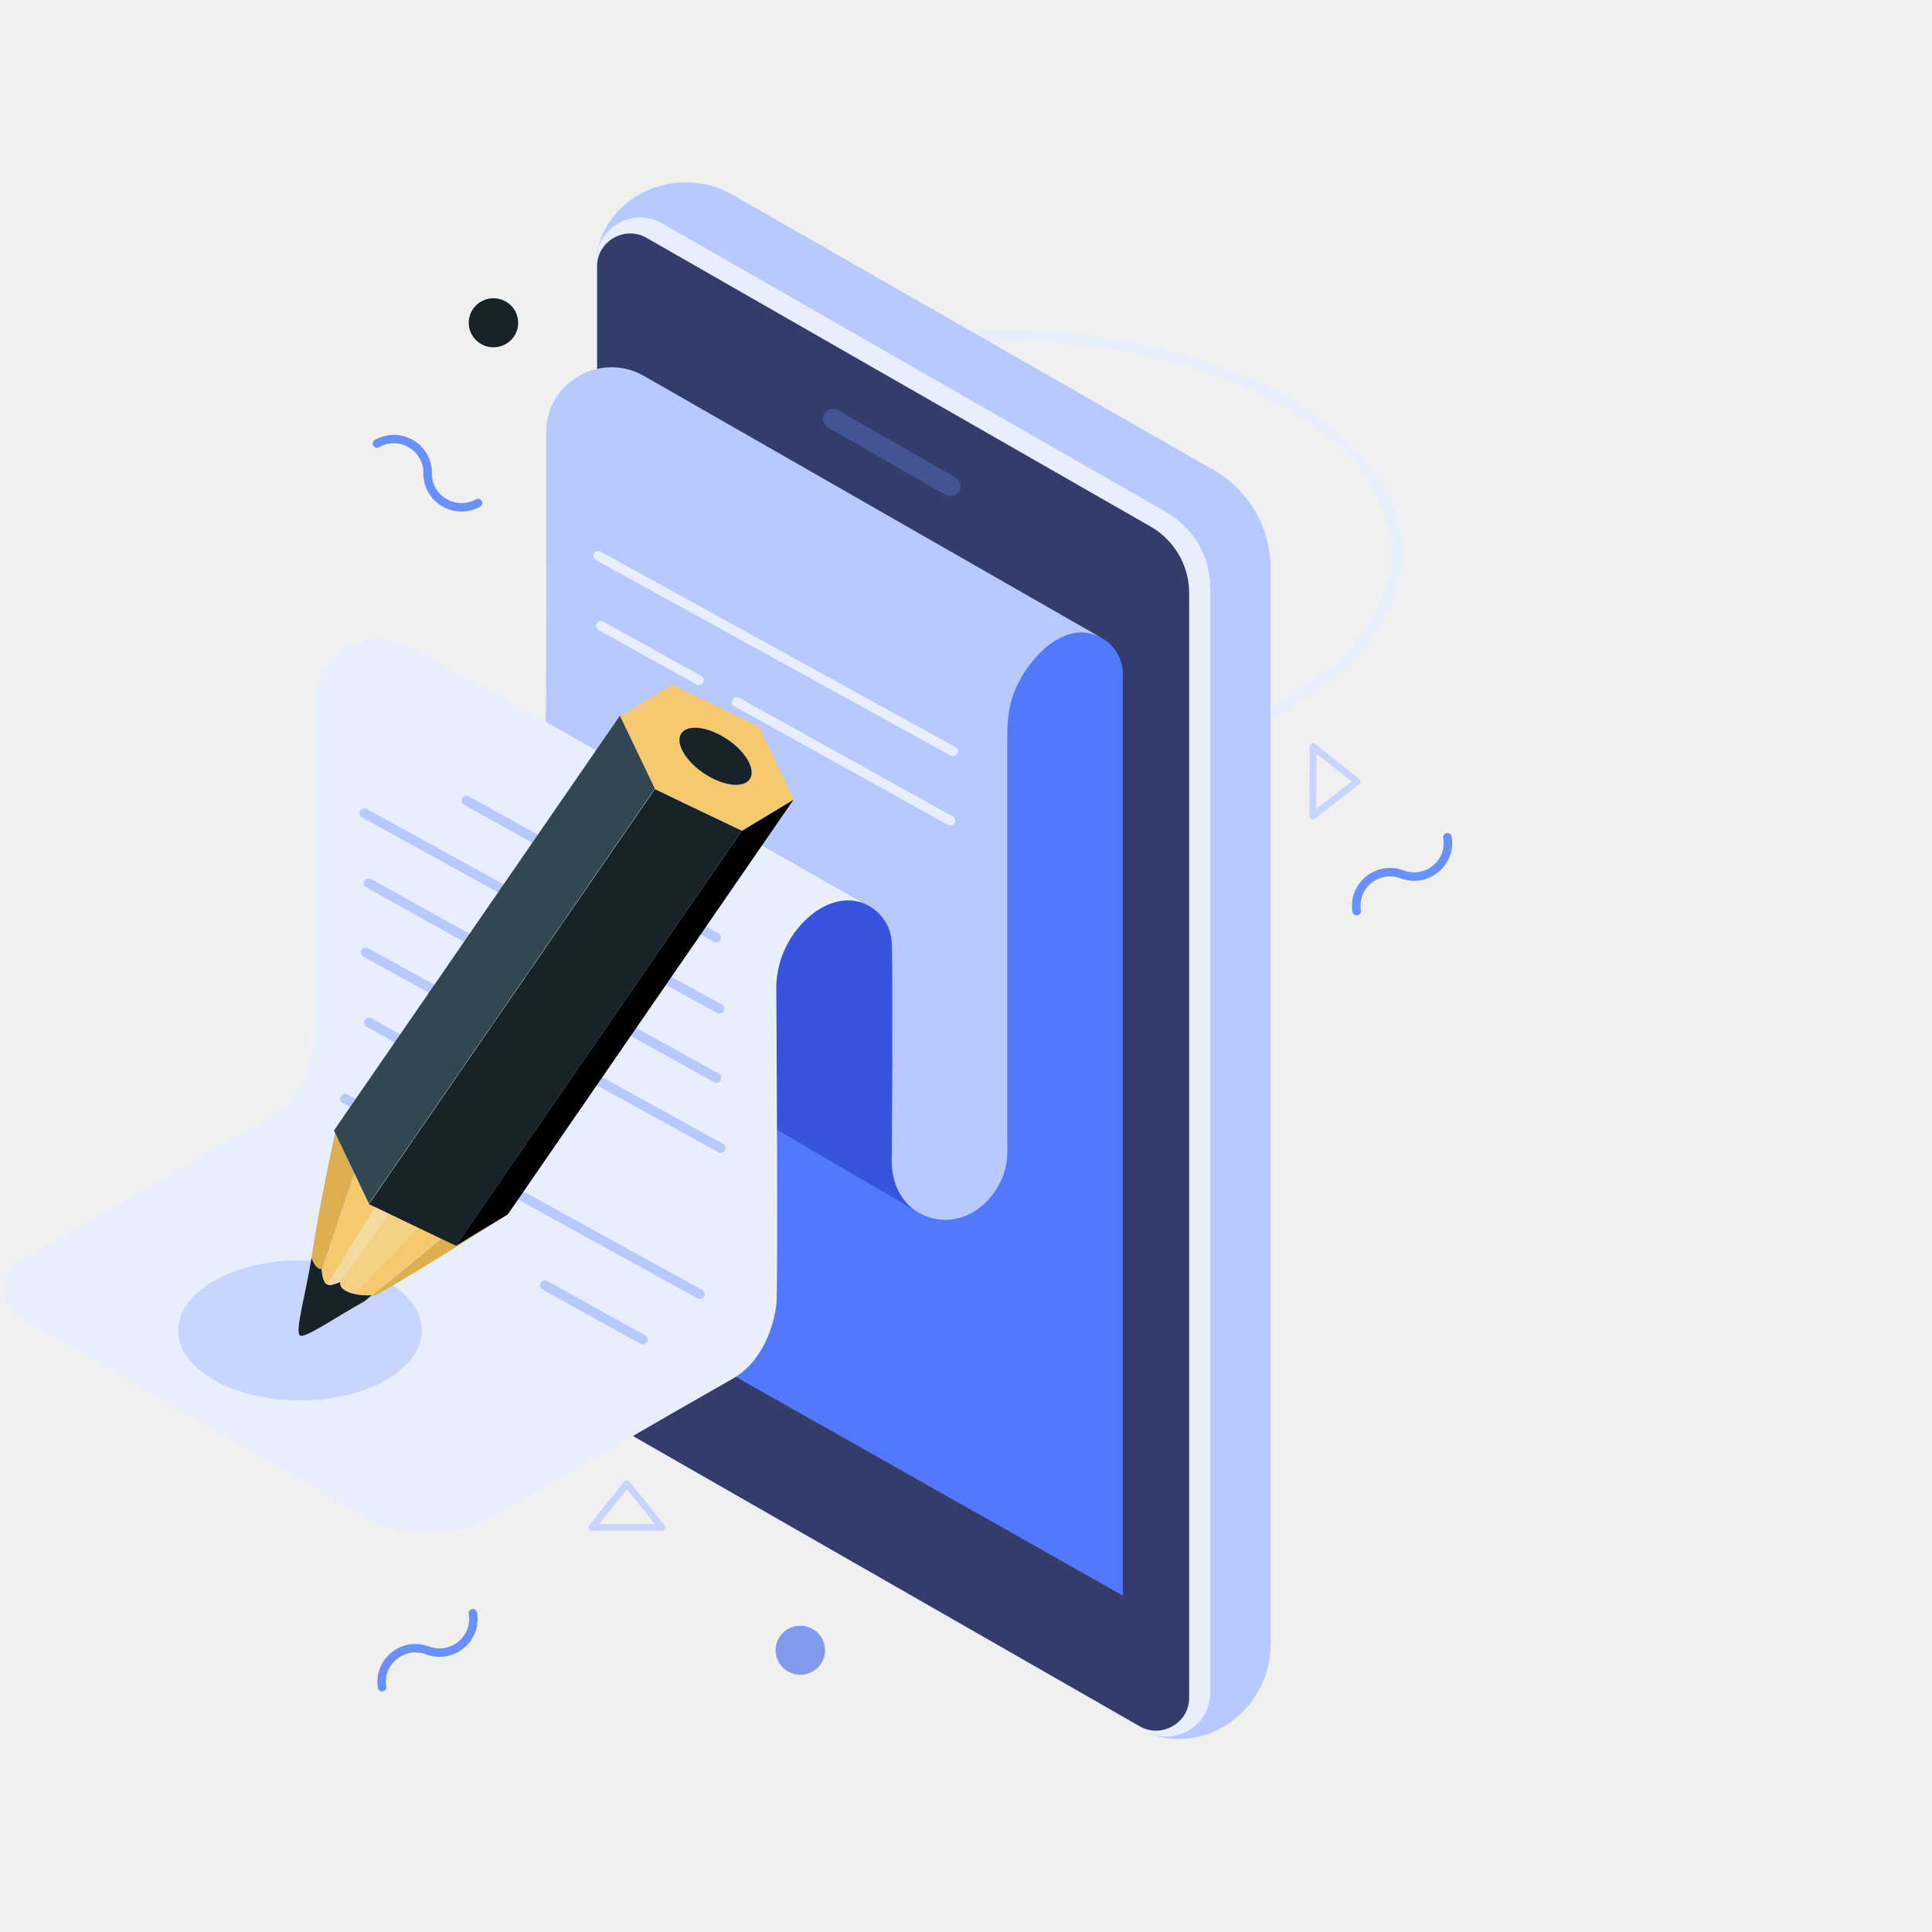
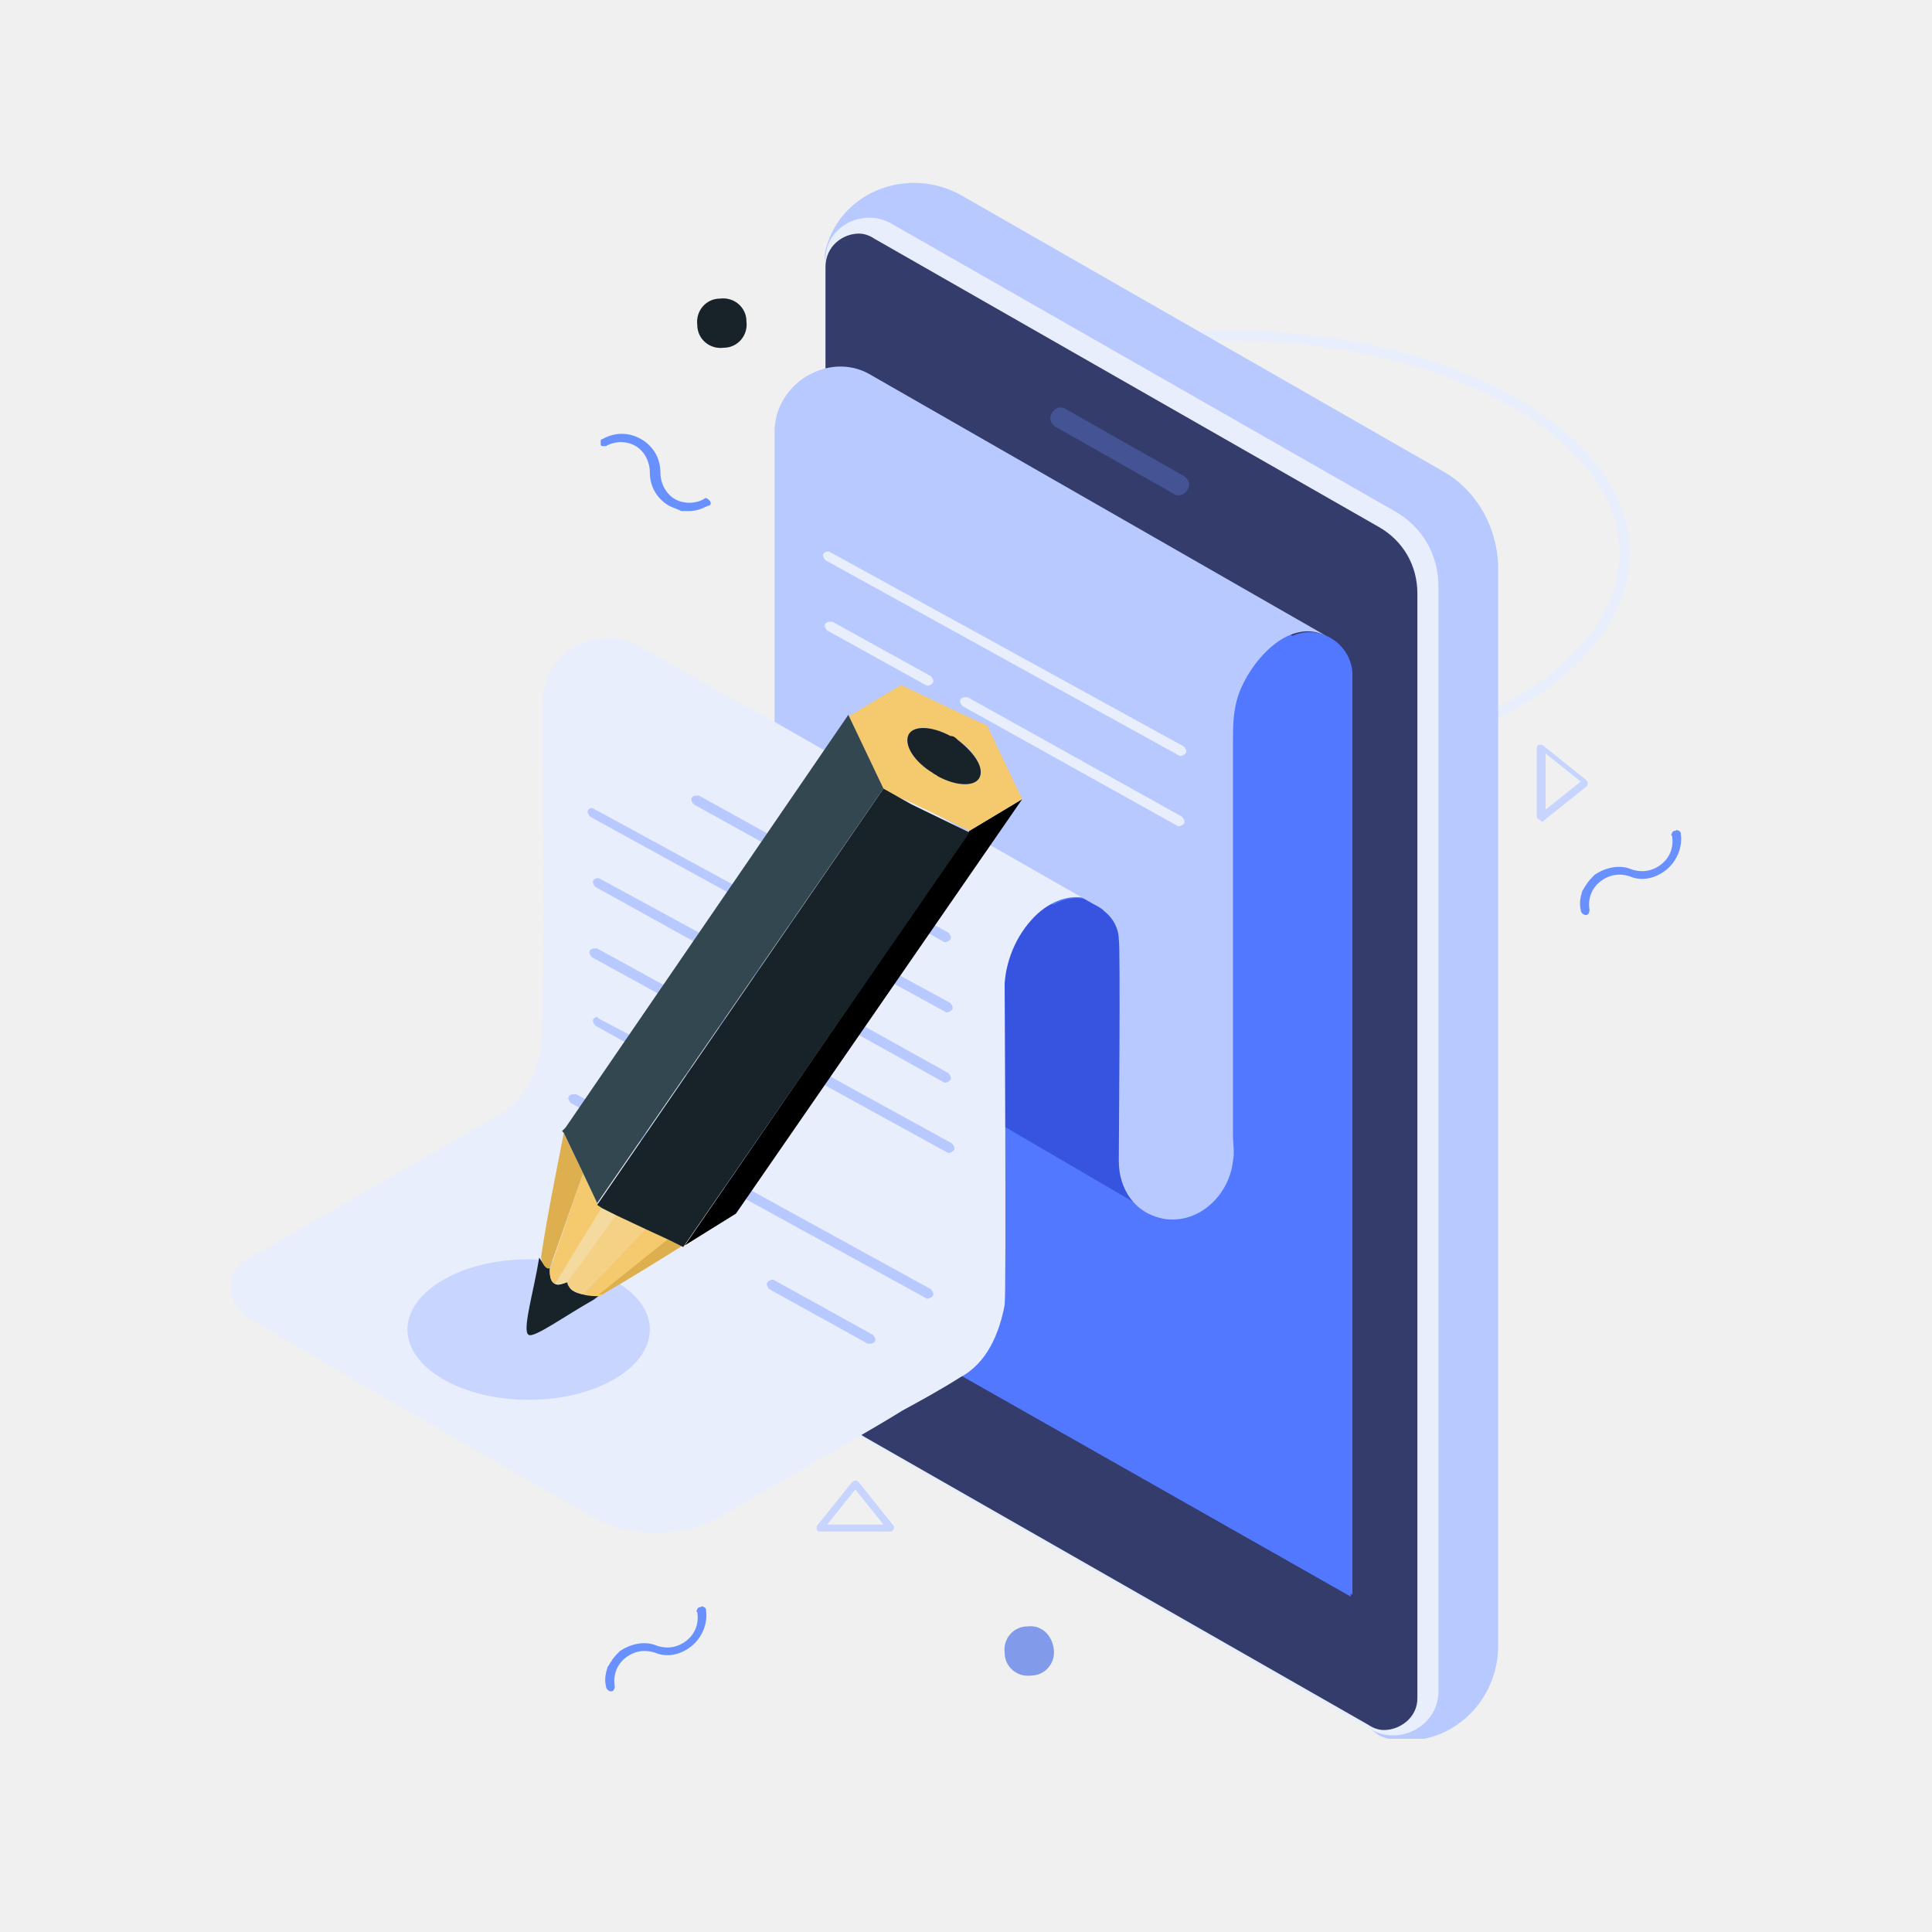
- <svg xmlns="http://www.w3.org/2000/svg" viewBox="0 0 110 110" fill="none">
-   <g clip-path="url(#clip0)">
-     <path fill-rule="evenodd" clip-rule="evenodd" d="M56.912 19.403C44.623 19.403 34.623 24.83 34.623 31.501C34.623 38.172 44.623 43.6 56.912 43.6C69.203 43.6 79.202 38.172 79.202 31.501C79.202 24.83 69.203 19.403 56.912 19.403ZM56.912 44.222C44.277 44.222 33.996 38.516 33.996 31.501C33.996 24.487 44.277 18.781 56.912 18.781C69.549 18.781 79.829 24.487 79.829 31.501C79.829 38.516 69.549 44.222 56.912 44.222Z" fill="#E8EEFC" />
-     <path fill-rule="evenodd" clip-rule="evenodd" d="M34.117 13.854C35.105 10.747 38.862 9.463 41.707 11.091L69.105 26.767C71.107 27.913 72.34 30.033 72.34 32.327V93.627C72.34 96.592 69.919 99.104 66.933 99.005C66.429 98.988 65.942 98.898 65.496 98.704L39.886 80.128C38.333 79.239 37.377 77.595 37.377 75.817L33.944 14.877C33.944 14.543 34.006 14.199 34.117 13.854Z" fill="#B8C9FF" />
-     <path fill-rule="evenodd" clip-rule="evenodd" d="M37.707 12.721L66.398 29.157C67.951 30.046 68.907 31.689 68.907 33.468V96.382C68.907 98.298 66.817 99.495 65.145 98.538L36.453 82.102C34.9 81.213 33.944 79.57 33.944 77.791V14.876C33.944 12.961 36.034 11.763 37.707 12.721Z" fill="#E8EEFC" />
-     <path fill-rule="evenodd" clip-rule="evenodd" d="M65.82 98.538C65.493 98.538 65.177 98.453 64.883 98.284L36.191 81.849C34.837 81.073 33.996 79.627 33.996 78.076V15.162C33.996 14.007 34.974 13.292 35.881 13.292C36.209 13.292 36.525 13.377 36.819 13.546L65.51 29.981C66.865 30.756 67.705 32.201 67.705 33.753V96.667C67.705 97.823 66.727 98.538 65.82 98.538Z" fill="#343C6B" />
-     <path fill-rule="evenodd" clip-rule="evenodd" d="M37.779 23.053V76.059L63.922 90.833V38.075L37.779 23.053Z" fill="#5278FF" />
-     <path fill-rule="evenodd" clip-rule="evenodd" d="M54.114 28.248C54.017 28.248 53.919 28.224 53.828 28.171L47.141 24.341C46.866 24.184 46.772 23.835 46.931 23.562C47.089 23.29 47.439 23.196 47.716 23.353L54.403 27.184C54.678 27.341 54.772 27.69 54.613 27.963C54.506 28.146 54.313 28.248 54.114 28.248Z" fill="#445393" />
-     <path fill-rule="evenodd" clip-rule="evenodd" d="M60.378 36.335C58.502 37.412 57.347 39.399 57.347 41.549V44.034H42.05L41.049 77.907L63.922 90.833L63.923 38.364C63.923 36.558 61.953 35.431 60.378 36.335Z" fill="#5278FF" />
-     <path fill-rule="evenodd" clip-rule="evenodd" d="M50.772 59.746V53.786C50.772 51.827 48.635 50.604 46.926 51.583C44.575 51.238 40.327 60.485 39.942 61.815L52.485 69.142C52.485 69.142 50.772 60.827 50.772 59.746Z" fill="#3754E0" />
-     <path fill-rule="evenodd" clip-rule="evenodd" d="M23.404 36.827C20.918 35.454 17.863 37.245 17.876 40.068C17.91 47.511 17.94 58.974 17.805 59.68C17.558 60.972 17.004 62.524 15.846 63.285C15.607 63.442 7.026 68.402 1.185 71.748C-0.082 72.475 -0.089 74.286 1.173 75.023C5.887 77.775 15.401 83.276 20.673 86.322C22.98 87.654 25.824 87.659 28.134 86.333C33.123 83.469 36.82 81.297 38.472 80.352C39.556 79.733 40.64 79.113 41.724 78.493C43.201 77.649 43.953 75.975 44.198 74.358C44.315 73.581 44.198 56.104 44.198 56.104C44.252 54.586 44.957 53.13 46.123 52.145C47.045 51.368 48.251 50.988 49.309 51.49L31.069 41.09C29.785 40.358 26.419 38.493 23.404 36.827Z" fill="#E8EEFC" />
-     <path fill-rule="evenodd" clip-rule="evenodd" d="M31.093 24.611C31.101 31.165 31.105 40.478 31.069 41.089L49.309 51.49C49.519 51.59 49.723 51.72 49.918 51.893C50.368 52.294 50.719 52.889 50.753 53.499C50.885 53.631 50.772 65.576 50.772 66.138C50.772 67.733 51.695 69.165 53.382 69.419C55.353 69.717 57.054 67.992 57.311 66.15C57.379 65.662 57.348 65.152 57.348 64.66C57.348 60.487 57.348 46.525 57.348 42.352C57.348 41.443 57.359 40.558 57.648 39.677C58.253 37.838 60.429 35.169 62.637 36.273L36.674 21.41C34.191 19.989 31.089 21.768 31.093 24.611Z" fill="#B8C9FF" />
-     <path fill-rule="evenodd" clip-rule="evenodd" d="M34.222 35.359C34.125 35.359 34.031 35.409 33.98 35.5C33.905 35.633 33.952 35.801 34.086 35.875L39.651 38.969C39.783 39.042 39.953 38.996 40.029 38.863C40.104 38.73 40.056 38.562 39.922 38.487L34.358 35.393L34.222 35.359Z" fill="#E8EEFC" />
-     <path fill-rule="evenodd" clip-rule="evenodd" d="M41.945 39.694C41.848 39.694 41.753 39.745 41.703 39.836C41.627 39.968 41.675 40.136 41.809 40.21L53.965 46.962C54.098 47.035 54.268 46.989 54.343 46.856C54.418 46.722 54.37 46.554 54.236 46.48L42.081 39.729L41.945 39.694Z" fill="#E8EEFC" />
-     <path fill-rule="evenodd" clip-rule="evenodd" d="M34.059 31.371C33.962 31.371 33.868 31.421 33.817 31.512C33.742 31.645 33.789 31.813 33.923 31.887L54.127 43.02C54.26 43.094 54.431 43.047 54.506 42.914C54.581 42.781 54.533 42.613 54.399 42.539L34.195 31.406L34.059 31.371Z" fill="#E8EEFC" />
-     <path fill-rule="evenodd" clip-rule="evenodd" d="M36.589 76.546C36.686 76.546 36.78 76.495 36.831 76.405C36.906 76.272 36.859 76.103 36.725 76.03L31.16 72.936C31.027 72.862 30.857 72.908 30.782 73.042C30.707 73.175 30.755 73.343 30.889 73.417L36.453 76.511L36.589 76.546Z" fill="#B8C9FF" />
-     <path fill-rule="evenodd" clip-rule="evenodd" d="M21.005 57.941C20.908 57.941 20.813 57.992 20.762 58.082C20.687 58.215 20.735 58.383 20.869 58.457L26.433 61.551C26.566 61.625 26.736 61.579 26.812 61.445C26.886 61.312 26.839 61.144 26.705 61.07L21.14 57.976L21.005 57.941Z" fill="#B8C9FF" />
-     <path fill-rule="evenodd" clip-rule="evenodd" d="M20.986 50.012C20.889 50.012 20.794 50.062 20.743 50.153C20.669 50.286 20.716 50.454 20.85 50.528L26.415 53.622C26.548 53.696 26.718 53.65 26.793 53.516C26.868 53.383 26.82 53.215 26.686 53.141L21.122 50.047L20.986 50.012Z" fill="#B8C9FF" />
-     <path fill-rule="evenodd" clip-rule="evenodd" d="M28.634 54.347C28.537 54.347 28.443 54.398 28.392 54.488C28.317 54.621 28.364 54.789 28.498 54.864L40.654 61.614C40.787 61.688 40.957 61.642 41.032 61.508C41.107 61.375 41.06 61.207 40.925 61.133L28.77 54.382L28.634 54.347Z" fill="#B8C9FF" />
-     <path fill-rule="evenodd" clip-rule="evenodd" d="M20.823 53.953C20.726 53.953 20.632 54.003 20.58 54.094C20.506 54.227 20.554 54.395 20.688 54.469L40.892 65.602C41.025 65.676 41.194 65.63 41.27 65.496C41.345 65.363 41.297 65.195 41.163 65.121L20.959 53.988L20.823 53.953Z" fill="#B8C9FF" />
-     <path fill-rule="evenodd" clip-rule="evenodd" d="M19.643 62.277C19.546 62.277 19.451 62.328 19.4 62.418C19.326 62.551 19.373 62.719 19.508 62.794L39.712 73.926C39.845 74.001 40.014 73.954 40.09 73.82C40.165 73.688 40.117 73.52 39.983 73.446L19.779 62.312L19.643 62.277Z" fill="#B8C9FF" />
-     <path fill-rule="evenodd" clip-rule="evenodd" d="M35.206 50.012C35.109 50.012 35.015 50.062 34.964 50.153C34.889 50.286 34.937 50.454 35.071 50.528L40.636 53.622C40.769 53.696 40.938 53.65 41.014 53.516C41.089 53.383 41.041 53.215 40.907 53.141L35.342 50.047L35.206 50.012Z" fill="#B8C9FF" />
-     <path fill-rule="evenodd" clip-rule="evenodd" d="M26.556 45.306C26.459 45.306 26.365 45.356 26.314 45.447C26.238 45.58 26.286 45.748 26.421 45.822L31.985 48.916C32.118 48.99 32.288 48.944 32.363 48.81C32.438 48.677 32.391 48.509 32.256 48.435L26.692 45.341L26.556 45.306Z" fill="#B8C9FF" />
-     <path fill-rule="evenodd" clip-rule="evenodd" d="M20.748 46.024C20.651 46.024 20.557 46.074 20.506 46.165C20.431 46.298 20.479 46.466 20.613 46.54L40.817 57.673C40.95 57.747 41.12 57.701 41.195 57.567C41.27 57.434 41.222 57.266 41.088 57.192L20.884 46.059L20.748 46.024Z" fill="#B8C9FF" />
-     <path fill-rule="evenodd" clip-rule="evenodd" d="M45.497 92.564C44.721 92.603 44.123 93.259 44.163 94.029C44.202 94.799 44.864 95.392 45.64 95.353C46.416 95.314 47.014 94.658 46.974 93.888C46.935 93.117 46.273 92.525 45.497 92.564Z" fill="#819BEA" />
-     <path fill-rule="evenodd" clip-rule="evenodd" d="M77.281 52.117C77.411 52.098 77.502 51.975 77.482 51.841C77.385 51.244 77.608 50.659 78.08 50.277C78.552 49.895 79.173 49.794 79.743 50.008C80.481 50.286 81.284 50.154 81.893 49.655C82.501 49.157 82.784 48.399 82.649 47.627C82.638 47.563 82.603 47.507 82.549 47.47C82.495 47.433 82.431 47.42 82.37 47.431C82.305 47.442 82.247 47.478 82.21 47.532C82.173 47.584 82.16 47.649 82.172 47.709C82.277 48.309 82.058 48.897 81.584 49.285C81.112 49.672 80.487 49.774 79.915 49.559C79.181 49.283 78.38 49.413 77.773 49.905C77.57 50.07 77.4 50.265 77.27 50.486C77.204 50.596 77.149 50.713 77.106 50.833C76.98 51.176 76.944 51.55 77.004 51.918C77.026 52.049 77.15 52.138 77.281 52.117Z" fill="#6990FF" />
-     <path fill-rule="evenodd" clip-rule="evenodd" d="M21.791 96.302C21.922 96.283 22.013 96.16 21.994 96.026C21.895 95.429 22.119 94.844 22.59 94.462C23.062 94.08 23.684 93.98 24.254 94.193C24.992 94.471 25.796 94.339 26.403 93.839C27.012 93.341 27.295 92.583 27.16 91.811C27.149 91.747 27.113 91.692 27.059 91.655C27.006 91.618 26.942 91.604 26.88 91.615C26.816 91.626 26.757 91.663 26.721 91.717C26.683 91.769 26.67 91.833 26.683 91.893C26.788 92.493 26.569 93.082 26.095 93.469C25.622 93.856 24.998 93.959 24.425 93.744C23.692 93.468 22.891 93.597 22.284 94.09C22.081 94.254 21.911 94.45 21.78 94.671C21.715 94.781 21.66 94.897 21.616 95.017C21.491 95.361 21.455 95.735 21.515 96.103C21.537 96.233 21.661 96.323 21.791 96.302Z" fill="#6990FF" />
-     <path fill-rule="evenodd" clip-rule="evenodd" d="M28.024 16.983C27.248 17.022 26.65 17.678 26.689 18.449C26.729 19.218 27.39 19.811 28.166 19.772C28.943 19.733 29.54 19.077 29.501 18.307C29.461 17.537 28.8 16.944 28.024 16.983Z" fill="#172328" />
-     <path fill-rule="evenodd" clip-rule="evenodd" d="M27.429 28.524C27.366 28.408 27.219 28.365 27.098 28.429C26.566 28.724 25.936 28.716 25.413 28.406C24.89 28.096 24.583 27.551 24.591 26.946C24.602 26.163 24.203 25.459 23.523 25.061C22.844 24.664 22.029 24.658 21.343 25.048C21.286 25.079 21.246 25.132 21.229 25.195C21.212 25.256 21.222 25.321 21.253 25.375C21.286 25.432 21.34 25.473 21.403 25.489C21.466 25.506 21.531 25.496 21.584 25.464C22.116 25.162 22.749 25.165 23.277 25.475C23.805 25.784 24.115 26.331 24.107 26.939C24.095 27.718 24.491 28.42 25.165 28.818C25.39 28.952 25.633 29.044 25.887 29.09C26.014 29.113 26.143 29.125 26.271 29.125C26.639 29.125 27.006 29.031 27.334 28.849C27.45 28.785 27.493 28.638 27.429 28.524Z" fill="#6990FF" />
-     <path fill-rule="evenodd" clip-rule="evenodd" d="M34.105 86.777H37.284L35.694 84.78L34.105 86.777ZM37.88 86.969L37.86 87.053C37.827 87.12 37.759 87.161 37.685 87.161H33.704C33.629 87.161 33.561 87.12 33.529 87.053C33.496 86.987 33.505 86.907 33.551 86.849L35.542 84.35C35.579 84.304 35.635 84.277 35.694 84.277C35.754 84.277 35.81 84.304 35.847 84.35L37.838 86.849L37.88 86.969Z" fill="#C6D4FF" />
-     <path fill-rule="evenodd" clip-rule="evenodd" d="M74.952 42.911L74.94 46.066L76.957 44.496L74.952 42.911ZM74.743 46.656L74.659 46.636C74.592 46.604 74.55 46.536 74.55 46.462L74.565 42.512C74.565 42.438 74.608 42.371 74.675 42.339C74.742 42.306 74.822 42.316 74.88 42.362L77.392 44.346C77.438 44.383 77.465 44.439 77.465 44.498C77.465 44.557 77.438 44.612 77.391 44.649L74.864 46.615L74.743 46.656Z" fill="#C6D4FF" />
-     <path fill-rule="evenodd" clip-rule="evenodd" d="M24.016 75.749C24.016 77.951 20.912 79.735 17.084 79.735C13.255 79.735 10.152 77.951 10.152 75.749C10.152 73.548 13.255 71.763 17.084 71.763C20.912 71.763 24.016 73.548 24.016 75.749Z" fill="#C8D5FF" />
+ <svg xmlns="http://www.w3.org/2000/svg" xmlns:xlink="http://www.w3.org/1999/xlink" version="1.1" id="Слой_1" x="0px" y="0px" viewBox="0 0 110 110" style="enable-background:new 0 0 110 110;" xml:space="preserve">
+   <style type="text/css">
+ 	.st0{clip-path:url(#SVGID_2_);}
+ 	.st1{fill-rule:evenodd;clip-rule:evenodd;fill:#E8EEFC;}
+ 	.st2{fill-rule:evenodd;clip-rule:evenodd;fill:#B8C9FF;}
+ 	.st3{fill-rule:evenodd;clip-rule:evenodd;fill:#343C6B;}
+ 	.st4{fill-rule:evenodd;clip-rule:evenodd;fill:#5278FF;}
+ 	.st5{fill-rule:evenodd;clip-rule:evenodd;fill:#445393;}
+ 	.st6{fill-rule:evenodd;clip-rule:evenodd;fill:#3754E0;}
+ 	.st7{fill-rule:evenodd;clip-rule:evenodd;fill:#819BEA;}
+ 	.st8{fill-rule:evenodd;clip-rule:evenodd;fill:#6990FF;}
+ 	.st9{fill-rule:evenodd;clip-rule:evenodd;fill:#172328;}
+ 	.st10{fill-rule:evenodd;clip-rule:evenodd;fill:#C6D4FF;}
+ 	.st11{fill-rule:evenodd;clip-rule:evenodd;fill:#C8D5FF;}
+ 	.st12{fill:#172328;}
+ 	.st13{fill:#F5DA9F;}
+ 	.st14{fill:#F5D186;}
+ 	.st15{fill:#F5C96D;}
+ 	.st16{fill:#DDAF4E;}
+ 	.st17{fill:#324750;}
+ </style>
+   <g>
+     <defs>
+       <rect id="SVGID_1_" x="13" y="10" width="83" height="89" />
+     </defs>
+     <clipPath id="SVGID_2_">
+       <use xlink:href="#SVGID_1_" style="overflow:visible;" />
+     </clipPath>
+     <g class="st0">
+       <path class="st1" d="M69.9,19.4c-12.3,0-22.3,5.4-22.3,12.1c0,6.7,10,12.1,22.3,12.1c12.3,0,22.3-5.4,22.3-12.1    C92.2,24.8,82.2,19.4,69.9,19.4z M69.9,44.2C57.3,44.2,47,38.5,47,31.5c0-7,10.3-12.7,22.9-12.7c12.6,0,22.9,5.7,22.9,12.7    C92.8,38.5,82.5,44.2,69.9,44.2z" />
+       <path class="st2" d="M47.1,13.9c1-3.1,4.7-4.4,7.6-2.8l27.4,15.7c2,1.1,3.2,3.3,3.2,5.6v61.3c0,3-2.4,5.5-5.4,5.4    c-0.5,0-1-0.1-1.4-0.3L52.9,80.1c-1.6-0.9-2.5-2.5-2.5-4.3l-3.4-60.9C46.9,14.5,47,14.2,47.1,13.9z" />
+       <path class="st1" d="M50.7,12.7l28.7,16.4c1.6,0.9,2.5,2.5,2.5,4.3v62.9c0,1.9-2.1,3.1-3.8,2.2L49.5,82.1    c-1.6-0.9-2.5-2.5-2.5-4.3V14.9C46.9,13,49,11.8,50.7,12.7z" />
+       <path class="st3" d="M78.8,98.5c-0.3,0-0.6-0.1-0.9-0.3L49.2,81.8c-1.4-0.8-2.2-2.2-2.2-3.8V15.2c0-1.2,1-1.9,1.9-1.9    c0.3,0,0.6,0.1,0.9,0.3L78.5,30c1.4,0.8,2.2,2.2,2.2,3.8v62.9C80.7,97.8,79.7,98.5,78.8,98.5z" />
+       <path class="st4" d="M50.8,23.1v53l26.1,14.8V38.1L50.8,23.1z" />
+       <path class="st5" d="M67.1,28.2c-0.1,0-0.2,0-0.3-0.1l-6.7-3.8c-0.3-0.2-0.4-0.5-0.2-0.8c0.2-0.3,0.5-0.4,0.8-0.2l6.7,3.8    c0.3,0.2,0.4,0.5,0.2,0.8C67.5,28.1,67.3,28.2,67.1,28.2z" />
+       <path class="st4" d="M73.4,36.3c-1.9,1.1-3,3.1-3,5.2V44H55.1l-1,33.9l22.9,12.9l0-52.5C76.9,36.6,75,35.4,73.4,36.3z" />
+       <path class="st6" d="M63.8,59.7v-6c0-2-2.1-3.2-3.8-2.2c-2.4-0.3-6.6,8.9-7,10.2l12.5,7.3C65.5,69.1,63.8,60.8,63.8,59.7z" />
+       <path class="st1" d="M36.4,36.8c-2.5-1.4-5.5,0.4-5.5,3.2c0,7.4,0.1,18.9-0.1,19.6c-0.2,1.3-0.8,2.8-2,3.6    c-0.2,0.2-8.8,5.1-14.7,8.5c-1.3,0.7-1.3,2.5,0,3.3c4.7,2.8,14.2,8.3,19.5,11.3c2.3,1.3,5.2,1.3,7.5,0c5-2.9,8.7-5,10.3-6    c1.1-0.6,2.2-1.2,3.3-1.9c1.5-0.8,2.2-2.5,2.5-4.1c0.1-0.8,0-18.3,0-18.3c0.1-1.5,0.8-3,1.9-4c0.9-0.8,2.1-1.2,3.2-0.7L44.1,41.1    C42.8,40.4,39.4,38.5,36.4,36.8z" />
+       <path class="st2" d="M44.1,24.6c0,6.6,0,15.9,0,16.5l18.2,10.4c0.2,0.1,0.4,0.2,0.6,0.4c0.5,0.4,0.8,1,0.8,1.6    c0.1,0.1,0,12.1,0,12.6c0,1.6,0.9,3,2.6,3.3c2,0.3,3.7-1.4,3.9-3.3c0.1-0.5,0-1,0-1.5c0-4.2,0-18.1,0-22.3c0-0.9,0-1.8,0.3-2.7    c0.6-1.8,2.8-4.5,5-3.4l-26-14.9C47.2,20,44.1,21.8,44.1,24.6z" />
+       <path class="st1" d="M47.2,35.4c-0.1,0-0.2,0.1-0.2,0.1c-0.1,0.1,0,0.3,0.1,0.4l5.6,3.1c0.1,0.1,0.3,0,0.4-0.1    c0.1-0.1,0-0.3-0.1-0.4l-5.6-3.1L47.2,35.4z" />
+       <path class="st1" d="M54.9,39.7c-0.1,0-0.2,0.1-0.2,0.1c-0.1,0.1,0,0.3,0.1,0.4L67,47c0.1,0.1,0.3,0,0.4-0.1    c0.1-0.1,0-0.3-0.1-0.4l-12.2-6.8L54.9,39.7z" />
+       <path class="st1" d="M47.1,31.4c-0.1,0-0.2,0.1-0.2,0.1c-0.1,0.1,0,0.3,0.1,0.4L67.1,43c0.1,0.1,0.3,0,0.4-0.1    c0.1-0.1,0-0.3-0.1-0.4L47.2,31.4L47.1,31.4z" />
+       <path class="st2" d="M49.6,76.5c0.1,0,0.2-0.1,0.2-0.1c0.1-0.1,0-0.3-0.1-0.4l-5.6-3.1c-0.1-0.1-0.3,0-0.4,0.1    c-0.1,0.1,0,0.3,0.1,0.4l5.6,3.1L49.6,76.5z" />
+       <path class="st2" d="M34,57.9c-0.1,0-0.2,0.1-0.2,0.1c-0.1,0.1,0,0.3,0.1,0.4l5.6,3.1c0.1,0.1,0.3,0,0.4-0.1    c0.1-0.1,0-0.3-0.1-0.4L34.1,58L34,57.9z" />
+       <path class="st2" d="M34,50c-0.1,0-0.2,0.1-0.2,0.1c-0.1,0.1,0,0.3,0.1,0.4l5.6,3.1c0.1,0.1,0.3,0,0.4-0.1c0.1-0.1,0-0.3-0.1-0.4    L34.1,50L34,50z" />
+       <path class="st2" d="M41.6,54.3c-0.1,0-0.2,0.1-0.2,0.1c-0.1,0.1,0,0.3,0.1,0.4l12.2,6.8c0.1,0.1,0.3,0,0.4-0.1    c0.1-0.1,0-0.3-0.1-0.4l-12.2-6.8L41.6,54.3z" />
+       <path class="st2" d="M33.8,54c-0.1,0-0.2,0.1-0.2,0.1c-0.1,0.1,0,0.3,0.1,0.4l20.2,11.1c0.1,0.1,0.3,0,0.4-0.1    c0.1-0.1,0-0.3-0.1-0.4L34,54L33.8,54z" />
+       <path class="st2" d="M32.6,62.3c-0.1,0-0.2,0.1-0.2,0.1c-0.1,0.1,0,0.3,0.1,0.4l20.2,11.1c0.1,0.1,0.3,0,0.4-0.1    c0.1-0.1,0-0.3-0.1-0.4L32.8,62.3L32.6,62.3z" />
+       <path class="st2" d="M48.2,50c-0.1,0-0.2,0.1-0.2,0.1c-0.1,0.1,0,0.3,0.1,0.4l5.6,3.1c0.1,0.1,0.3,0,0.4-0.1    c0.1-0.1,0-0.3-0.1-0.4L48.3,50L48.2,50z" />
+       <path class="st2" d="M39.6,45.3c-0.1,0-0.2,0.1-0.2,0.1c-0.1,0.1,0,0.3,0.1,0.4l5.6,3.1c0.1,0.1,0.3,0,0.4-0.1    c0.1-0.1,0-0.3-0.1-0.4l-5.6-3.1L39.6,45.3z" />
+       <path class="st2" d="M33.7,46c-0.1,0-0.2,0.1-0.2,0.1c-0.1,0.1,0,0.3,0.1,0.4l20.2,11.1c0.1,0.1,0.3,0,0.4-0.1    c0.1-0.1,0-0.3-0.1-0.4L33.9,46.1L33.7,46z" />
+       <path class="st7" d="M58.5,92.6c-0.8,0-1.4,0.7-1.3,1.5c0,0.8,0.7,1.4,1.5,1.3c0.8,0,1.4-0.7,1.3-1.5    C59.9,93.1,59.3,92.5,58.5,92.6z" />
+       <path class="st8" d="M90.3,52.1c0.1,0,0.2-0.1,0.2-0.3c-0.1-0.6,0.1-1.2,0.6-1.6c0.5-0.4,1.1-0.5,1.7-0.3c0.7,0.3,1.5,0.1,2.1-0.4    c0.6-0.5,0.9-1.3,0.8-2c0-0.1,0-0.1-0.1-0.2c-0.1,0-0.1-0.1-0.2,0c-0.1,0-0.1,0-0.2,0.1c0,0.1-0.1,0.1,0,0.2    c0.1,0.6-0.1,1.2-0.6,1.6c-0.5,0.4-1.1,0.5-1.7,0.3c-0.7-0.3-1.5-0.1-2.1,0.3c-0.2,0.2-0.4,0.4-0.5,0.6c-0.1,0.1-0.1,0.2-0.2,0.3    c-0.1,0.3-0.2,0.7-0.1,1.1C90,52,90.2,52.1,90.3,52.1z" />
+       <path class="st8" d="M34.8,96.3c0.1,0,0.2-0.1,0.2-0.3c-0.1-0.6,0.1-1.2,0.6-1.6c0.5-0.4,1.1-0.5,1.7-0.3c0.7,0.3,1.5,0.1,2.1-0.4    c0.6-0.5,0.9-1.3,0.8-2c0-0.1,0-0.1-0.1-0.2c-0.1,0-0.1-0.1-0.2,0c-0.1,0-0.1,0-0.2,0.1c0,0.1-0.1,0.1,0,0.2    c0.1,0.6-0.1,1.2-0.6,1.6c-0.5,0.4-1.1,0.5-1.7,0.3c-0.7-0.3-1.5-0.1-2.1,0.3c-0.2,0.2-0.4,0.4-0.5,0.6c-0.1,0.1-0.1,0.2-0.2,0.3    c-0.1,0.3-0.2,0.7-0.1,1.1C34.5,96.2,34.7,96.3,34.8,96.3z" />
+       <path class="st9" d="M41,17c-0.8,0-1.4,0.7-1.3,1.5c0,0.8,0.7,1.4,1.5,1.3c0.8,0,1.4-0.7,1.3-1.5C42.5,17.5,41.8,16.9,41,17z" />
+       <path class="st8" d="M40.4,28.5c-0.1-0.1-0.2-0.2-0.3-0.1c-0.5,0.3-1.2,0.3-1.7,0c-0.5-0.3-0.8-0.9-0.8-1.5c0-0.8-0.4-1.5-1.1-1.9    c-0.7-0.4-1.5-0.4-2.2,0c-0.1,0-0.1,0.1-0.1,0.1c0,0.1,0,0.1,0,0.2c0,0.1,0.1,0.1,0.1,0.1c0.1,0,0.1,0,0.2,0    c0.5-0.3,1.2-0.3,1.7,0c0.5,0.3,0.8,0.9,0.8,1.5c0,0.8,0.4,1.5,1.1,1.9c0.2,0.1,0.5,0.2,0.7,0.3c0.1,0,0.3,0,0.4,0    c0.4,0,0.7-0.1,1.1-0.3C40.5,28.8,40.5,28.6,40.4,28.5z" />
+       <path class="st10" d="M47.1,86.8h3.2l-1.6-2L47.1,86.8z M50.9,87L50.9,87c-0.1,0.2-0.1,0.2-0.2,0.2h-4c-0.1,0-0.1,0-0.2-0.1    c0-0.1,0-0.1,0-0.2l2-2.5c0,0,0.1-0.1,0.2-0.1c0.1,0,0.1,0,0.2,0.1l2,2.5L50.9,87z" />
+       <path class="st10" d="M88,42.9l0,3.2l2-1.6L88,42.9z M87.7,46.7L87.7,46.7c-0.2-0.1-0.2-0.1-0.2-0.2l0-3.9c0-0.1,0-0.1,0.1-0.2    c0.1,0,0.1,0,0.2,0l2.5,2c0,0,0.1,0.1,0.1,0.2c0,0.1,0,0.1-0.1,0.2l-2.5,2L87.7,46.7z" />
+       <path class="st11" d="M37,75.7c0,2.2-3.1,4-6.9,4c-3.8,0-6.9-1.8-6.9-4c0-2.2,3.1-4,6.9-4C33.9,71.8,37,73.5,37,75.7z" />
+     </g>
  </g>
-   <path d="M20.194 73.67C19.694 73.56 19.314 73.34 19.384 72.99C19.364 73 19.344 73 19.324 73.01C19.034 73.12 18.804 73.21 18.634 73.13C18.624 73.13 18.624 73.12 18.614 73.12C18.464 73.04 18.364 72.81 18.314 72.32L18.304 72.24C18.094 72.3 17.864 71.96 17.734 71.6C17.444 73.55 16.764 75.83 17.084 76.04C17.354 76.22 19.164 74.97 20.764 74.08L21.174 73.74C20.854 73.76 20.494 73.74 20.194 73.67Z" fill="#172328" />
-   <path d="M21.344 68.689L18.604 73.119C18.614 73.119 18.614 73.129 18.624 73.129C18.794 73.21 19.024 73.119 19.314 73.009L22.134 69.07L21.344 68.689Z" fill="#F5DA9F" />
-   <path d="M19.324 73.009C19.344 72.999 19.364 72.999 19.384 72.989C19.314 73.339 19.694 73.559 20.194 73.669L23.834 69.879L22.154 69.069L19.324 73.009Z" fill="#F5D186" />
-   <path d="M23.824 69.88L20.184 73.67C20.494 73.74 20.844 73.76 21.174 73.75L25.134 70.5L23.824 69.88Z" fill="#F5C96D" />
-   <path d="M21.004 68.53L20.184 66.81L18.324 72.33C18.374 72.81 18.474 73.04 18.624 73.13L21.364 68.7L21.004 68.53Z" fill="#F5C96D" />
-   <path d="M25.144 70.51L21.184 73.76C21.254 73.76 21.324 73.76 21.394 73.75C24.524 71.97 28.514 69.38 28.894 69.14L25.964 70.91L25.144 70.51Z" fill="#DDAF4E" />
-   <path d="M18.304 72.249L18.314 72.329L20.174 66.809L19.074 64.519C18.844 65.6 18.134 68.919 17.734 71.62C17.864 71.96 18.104 72.309 18.304 72.249Z" fill="#DDAF4E" />
-   <path d="M42.234 47.3L25.954 70.93L28.884 69.16C28.904 69.15 28.914 69.14 28.914 69.14L45.194 45.51L42.234 47.3Z" fill="black" />
-   <path d="M38.904 45.71L42.234 47.31L45.194 45.52L43.204 41.37L42.314 40.94L38.254 39L35.294 40.78L37.284 44.93L38.904 45.71ZM38.714 41.92C38.914 41.28 39.974 41.27 41.094 41.9C41.224 41.97 41.344 42.05 41.464 42.13C42.374 42.76 42.944 43.63 42.764 44.2C42.564 44.84 41.504 44.85 40.384 44.22C40.284 44.16 40.184 44.1 40.094 44.04C39.144 43.41 38.544 42.5 38.714 41.92Z" fill="#F5C96D" />
-   <path d="M40.094 44.04C40.184 44.1 40.284 44.16 40.384 44.22C41.504 44.85 42.564 44.84 42.764 44.2C42.934 43.63 42.374 42.76 41.464 42.13C41.344 42.05 41.224 41.97 41.094 41.9C39.974 41.27 38.914 41.28 38.714 41.92C38.544 42.5 39.144 43.41 40.094 44.04Z" fill="#172328" />
-   <path d="M37.284 44.93L21.004 68.56L21.344 68.72L22.144 69.1L23.824 69.91L25.144 70.54L25.964 70.93L42.234 47.3L38.904 45.71L37.284 44.93Z" fill="#172328" />
-   <path d="M21.004 68.53L37.284 44.9L35.294 40.75L19.154 64.16L19.014 64.37L19.084 64.51V64.52L20.184 66.81L21.004 68.53Z" fill="#324750" />
-   <defs>
-     <clipPath id="clip0">
-       <rect width="83" height="89" fill="white" transform="translate(0 10)" />
-     </clipPath>
-   </defs>
+   <path class="st12" d="M33.2,73.7c-0.5-0.1-0.9-0.3-0.8-0.7c0,0,0,0-0.1,0c-0.3,0.1-0.5,0.2-0.7,0.1c0,0,0,0,0,0  c-0.2-0.1-0.3-0.3-0.3-0.8l0-0.1c-0.2,0.1-0.4-0.3-0.6-0.6c-0.3,1.9-1,4.2-0.6,4.4c0.3,0.2,2.1-1.1,3.7-2l0.4-0.3  C33.9,73.8,33.5,73.7,33.2,73.7z" />
+   <path class="st13" d="M34.3,68.7l-2.7,4.4c0,0,0,0,0,0c0.2,0.1,0.4,0,0.7-0.1l2.8-3.9L34.3,68.7z" />
+   <path class="st14" d="M32.3,73C32.3,73,32.4,73,32.3,73c0,0.3,0.4,0.6,0.9,0.7l3.6-3.8l-1.7-0.8L32.3,73z" />
+   <path class="st15" d="M36.8,69.9l-3.6,3.8c0.3,0.1,0.7,0.1,1,0.1l4-3.3L36.8,69.9z" />
+   <path class="st15" d="M34,68.5l-0.8-1.7l-1.9,5.5c0,0.5,0.1,0.7,0.3,0.8l2.7-4.4L34,68.5z" />
+   <path class="st16" d="M38.1,70.5l-4,3.2c0.1,0,0.1,0,0.2,0c3.1-1.8,7.1-4.4,7.5-4.6L39,70.9L38.1,70.5z" />
+   <path class="st16" d="M31.3,72.2L31.3,72.2l1.9-5.4l-1.1-2.3c-0.2,1.1-0.9,4.4-1.3,7.1C30.9,72,31.1,72.3,31.3,72.2z" />
+   <path d="M55.2,47.3L39,70.9l2.9-1.8c0,0,0,0,0,0l16.3-23.6L55.2,47.3z" />
+   <path class="st15" d="M51.9,45.7l3.3,1.6l3-1.8l-2-4.2l-0.9-0.4L51.3,39l-3,1.8l2,4.2L51.9,45.7z M51.7,41.9c0.2-0.6,1.3-0.6,2.4,0  c0.1,0.1,0.3,0.1,0.4,0.2c0.9,0.6,1.5,1.5,1.3,2.1c-0.2,0.6-1.3,0.6-2.4,0c-0.1-0.1-0.2-0.1-0.3-0.2C52.1,43.4,51.5,42.5,51.7,41.9z  " />
+   <path class="st12" d="M53.1,44c0.1,0.1,0.2,0.1,0.3,0.2c1.1,0.6,2.2,0.6,2.4,0c0.2-0.6-0.4-1.4-1.3-2.1c-0.1-0.1-0.2-0.2-0.4-0.2  c-1.1-0.6-2.2-0.6-2.4,0C51.5,42.5,52.1,43.4,53.1,44z" />
+   <path class="st12" d="M50.3,44.9L34,68.6l0.3,0.2l0.8,0.4l1.7,0.8l1.3,0.6l0.8,0.4l16.3-23.6l-3.3-1.6L50.3,44.9z" />
+   <path class="st17" d="M34,68.5l16.3-23.6l-2-4.2L32.2,64.2L32,64.4l0.1,0.1v0l1.1,2.3L34,68.5z" />
</svg>
